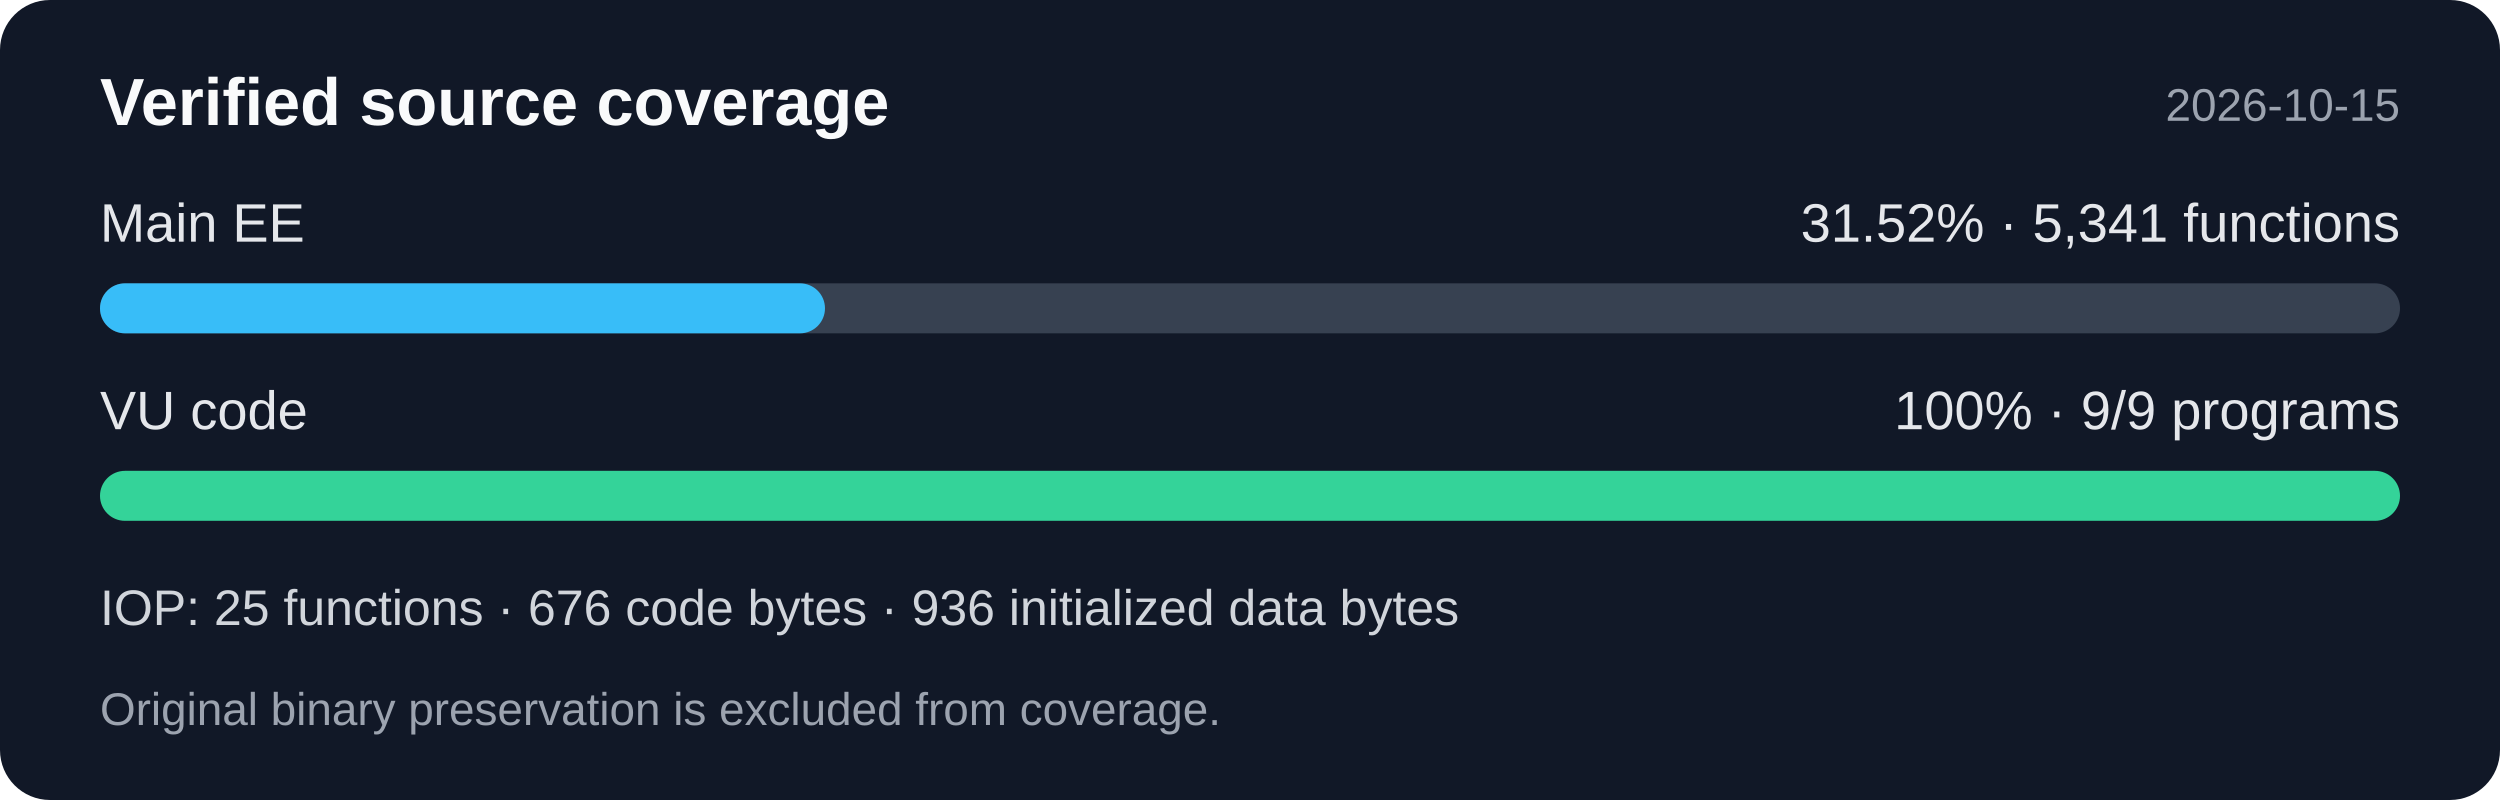
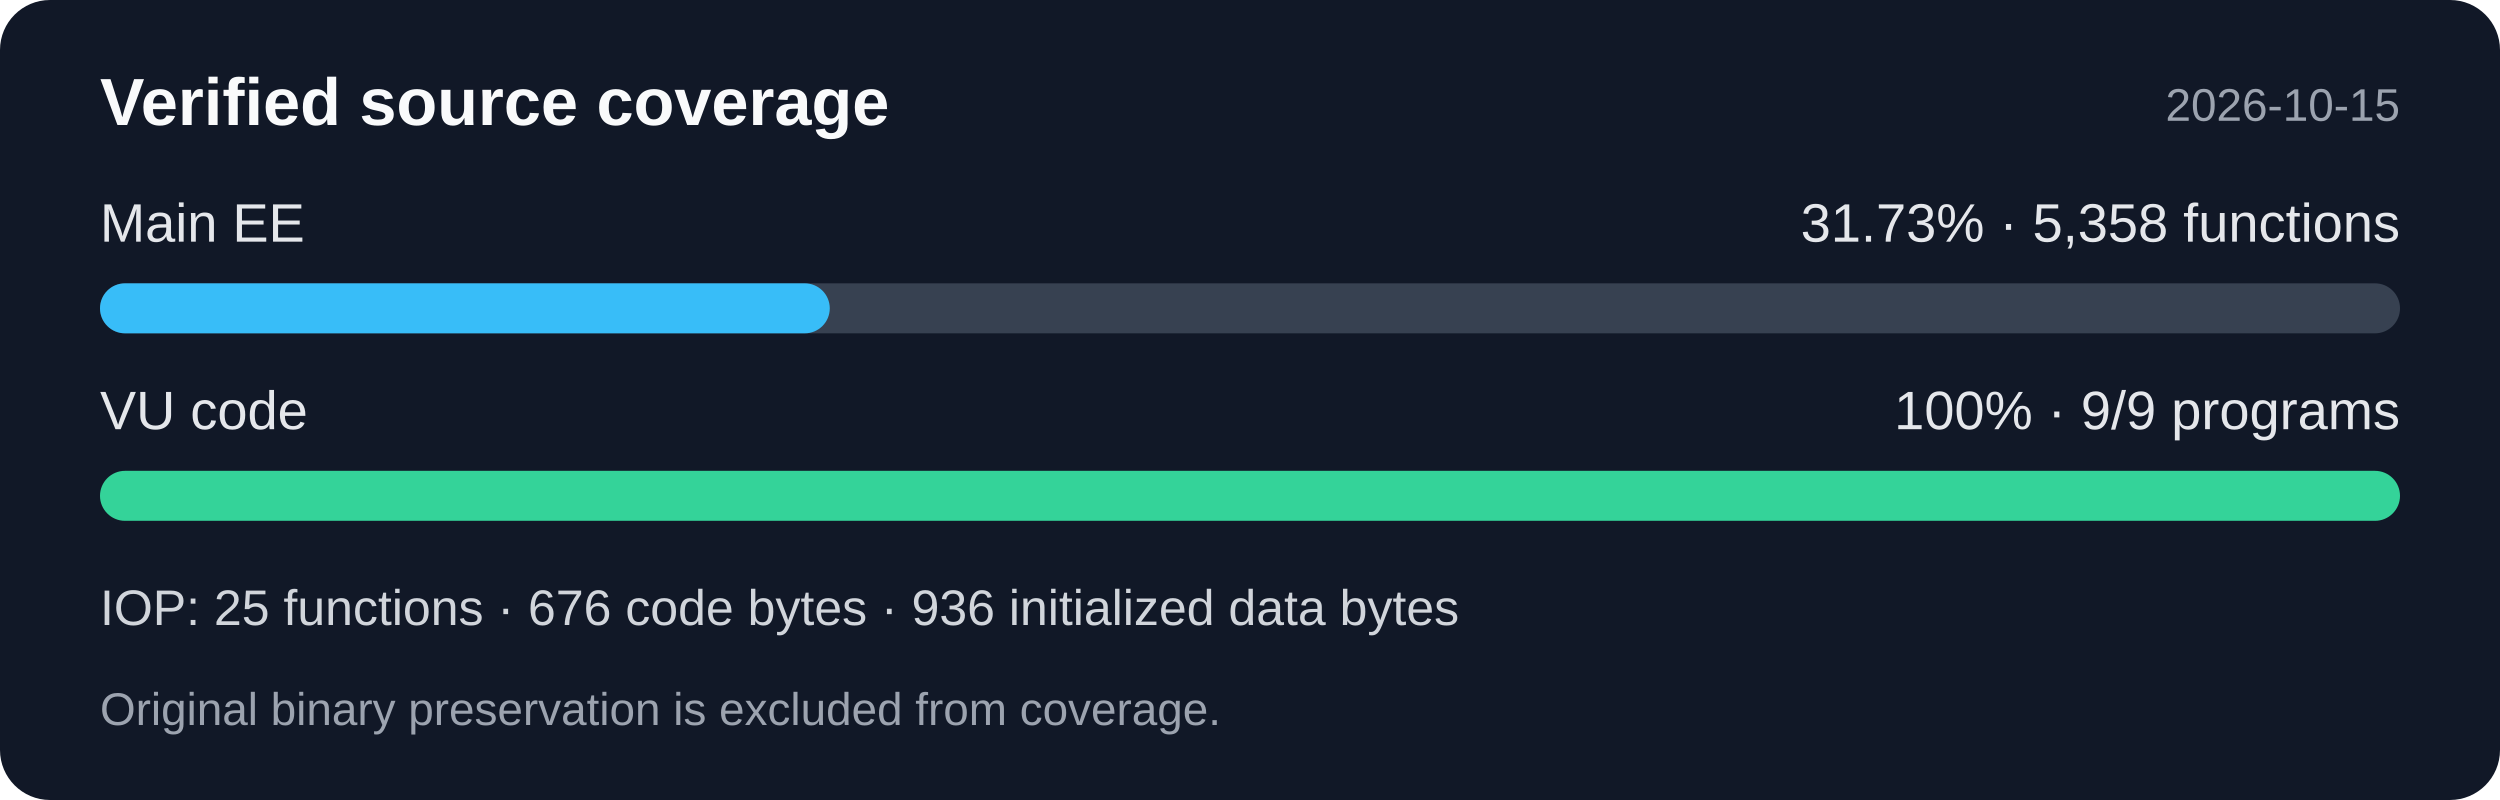
<svg xmlns="http://www.w3.org/2000/svg" width="600" height="192" viewBox="0 0 600 192" role="img" aria-labelledby="title desc">
  <rect width="600" height="192" rx="12" fill="#111827" />
  <g font-family="Segoe UI,Arial,sans-serif">
    <text x="24" y="30" fill="#f9fafb" font-size="16" font-weight="600">Verified source coverage</text>
    <text x="576" y="29" fill="#9ca3af" font-size="11" text-anchor="end">2026-10-15</text>
    <text x="24" y="58" fill="#e5e7eb" font-size="13">Main EE</text>
-     <text x="576" y="58" fill="#e5e7eb" font-size="13" text-anchor="end">31.52% · 5,341 functions</text>
+     <text x="576" y="58" fill="#e5e7eb" font-size="13" text-anchor="end">31.73% · 5,358 functions</text>
    <rect x="24" y="68" width="552" height="12" rx="6" fill="#374151" />
-     <rect x="24" y="68" width="173.996" height="12" rx="6" fill="#38bdf8" />
+     <rect x="24" y="68" width="175.146" height="12" rx="6" fill="#38bdf8" />
    <text x="24" y="103" fill="#e5e7eb" font-size="13">VU code</text>
    <text x="576" y="103" fill="#e5e7eb" font-size="13" text-anchor="end">100% · 9/9 programs</text>
    <rect x="24" y="113" width="552" height="12" rx="6" fill="#34d399" />
    <text x="24" y="150" fill="#d1d5db" font-size="12">IOP: 25 functions · 676 code bytes · 936 initialized data bytes</text>
    <text x="24" y="174" fill="#9ca3af" font-size="11">Original binary preservation is excluded from coverage.</text>
  </g>
</svg>
